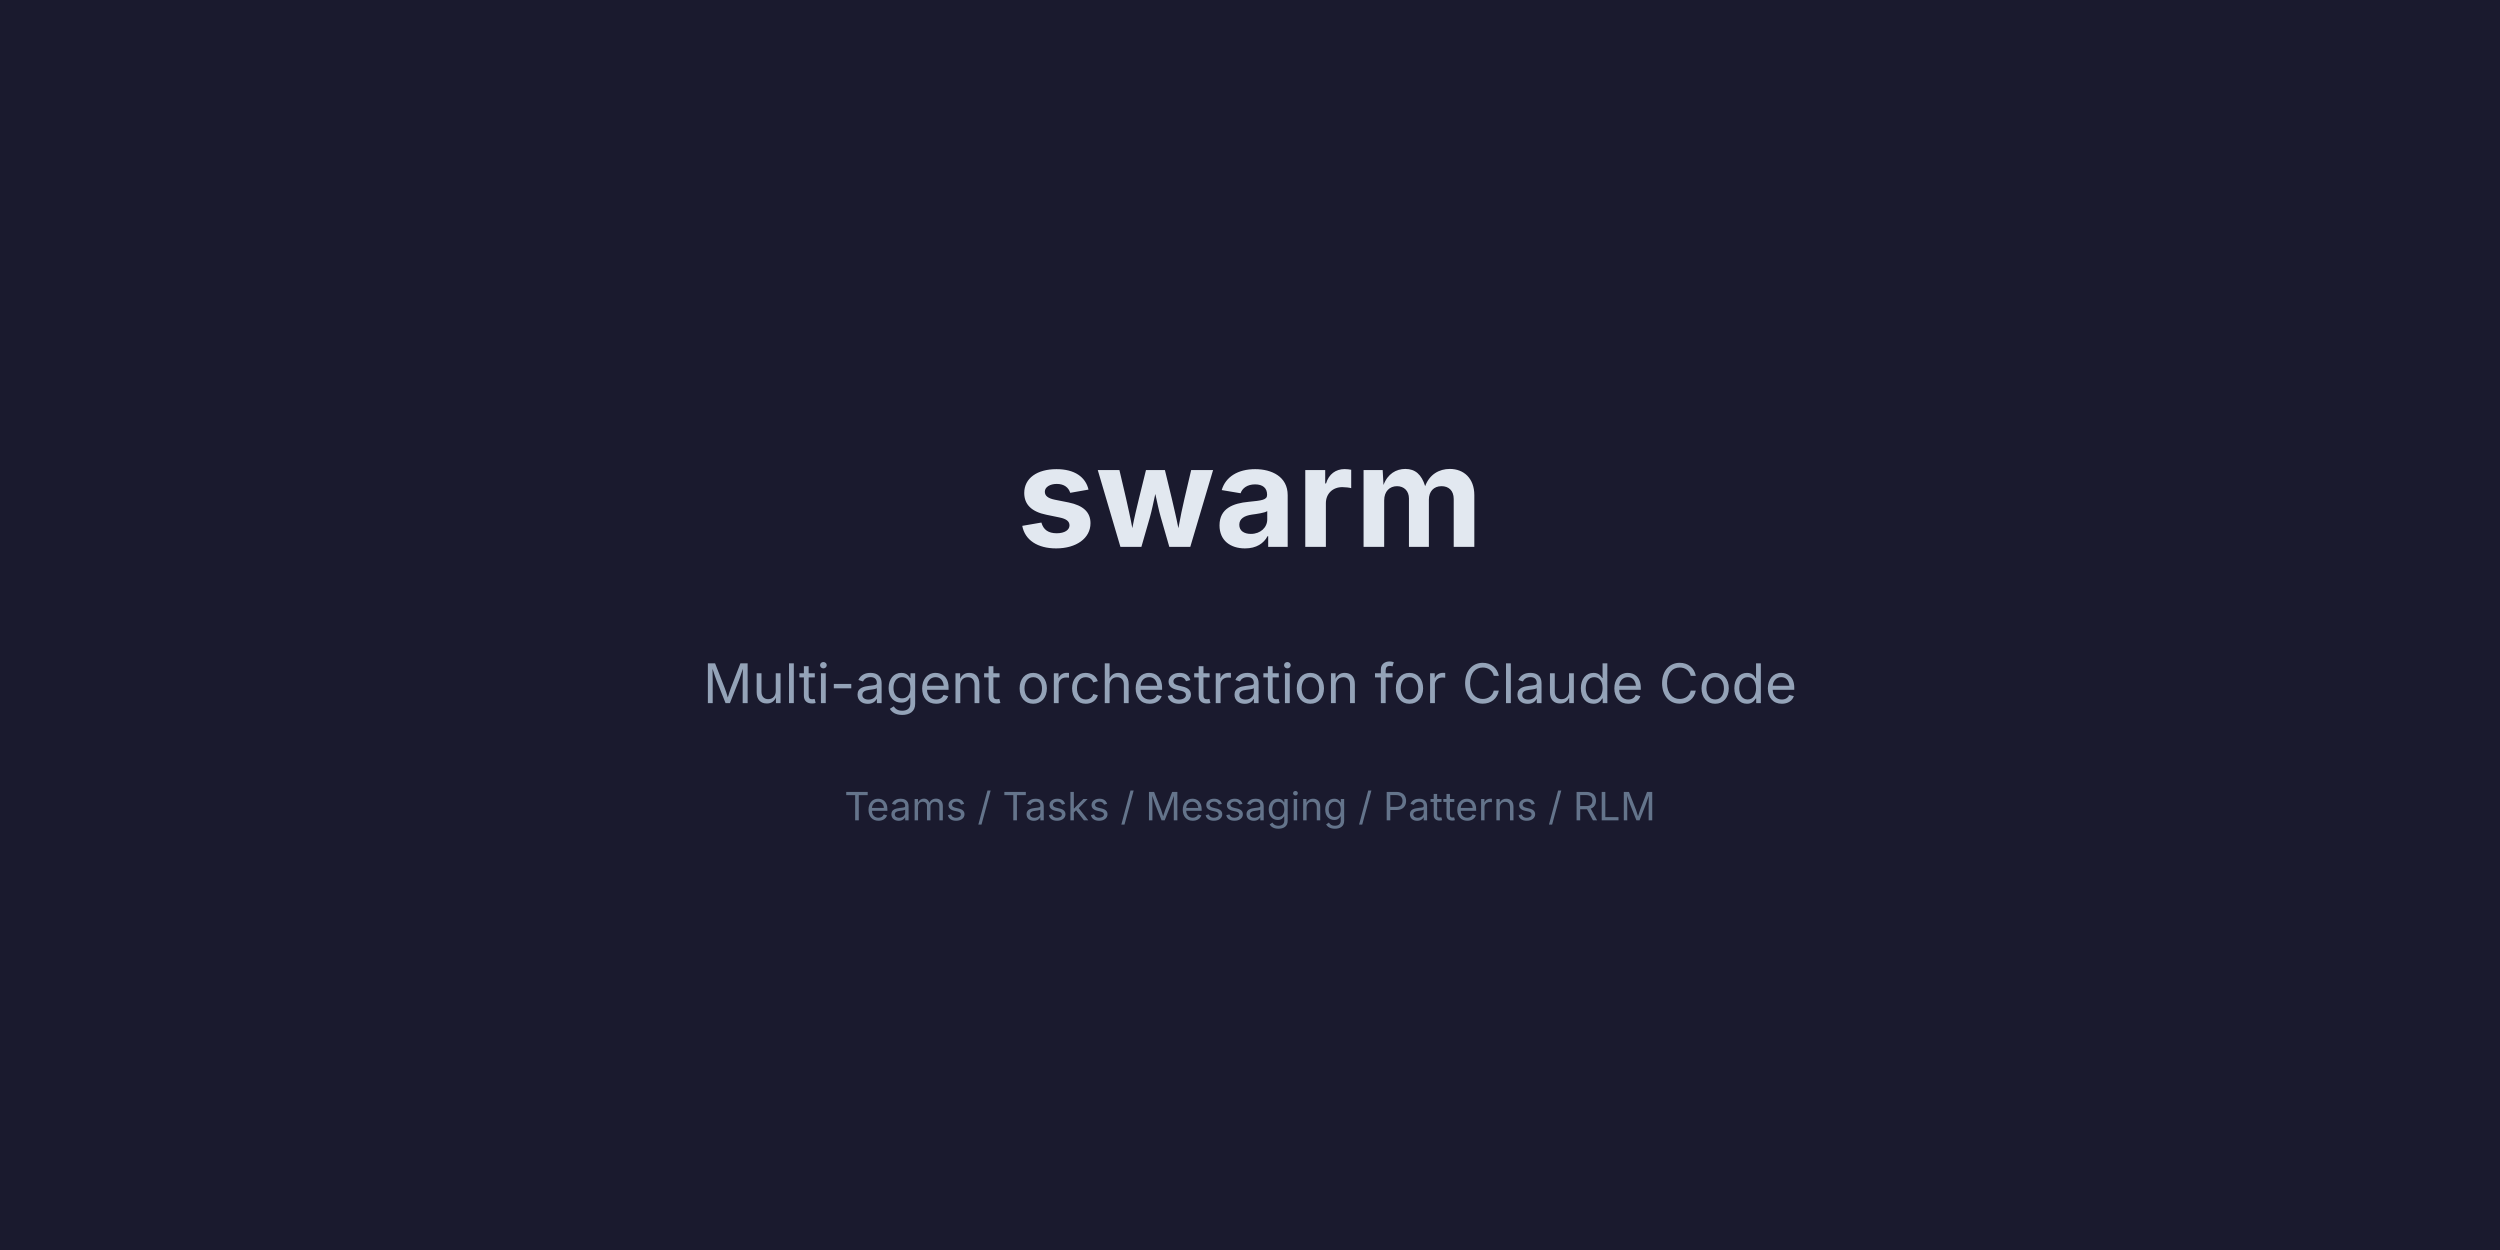
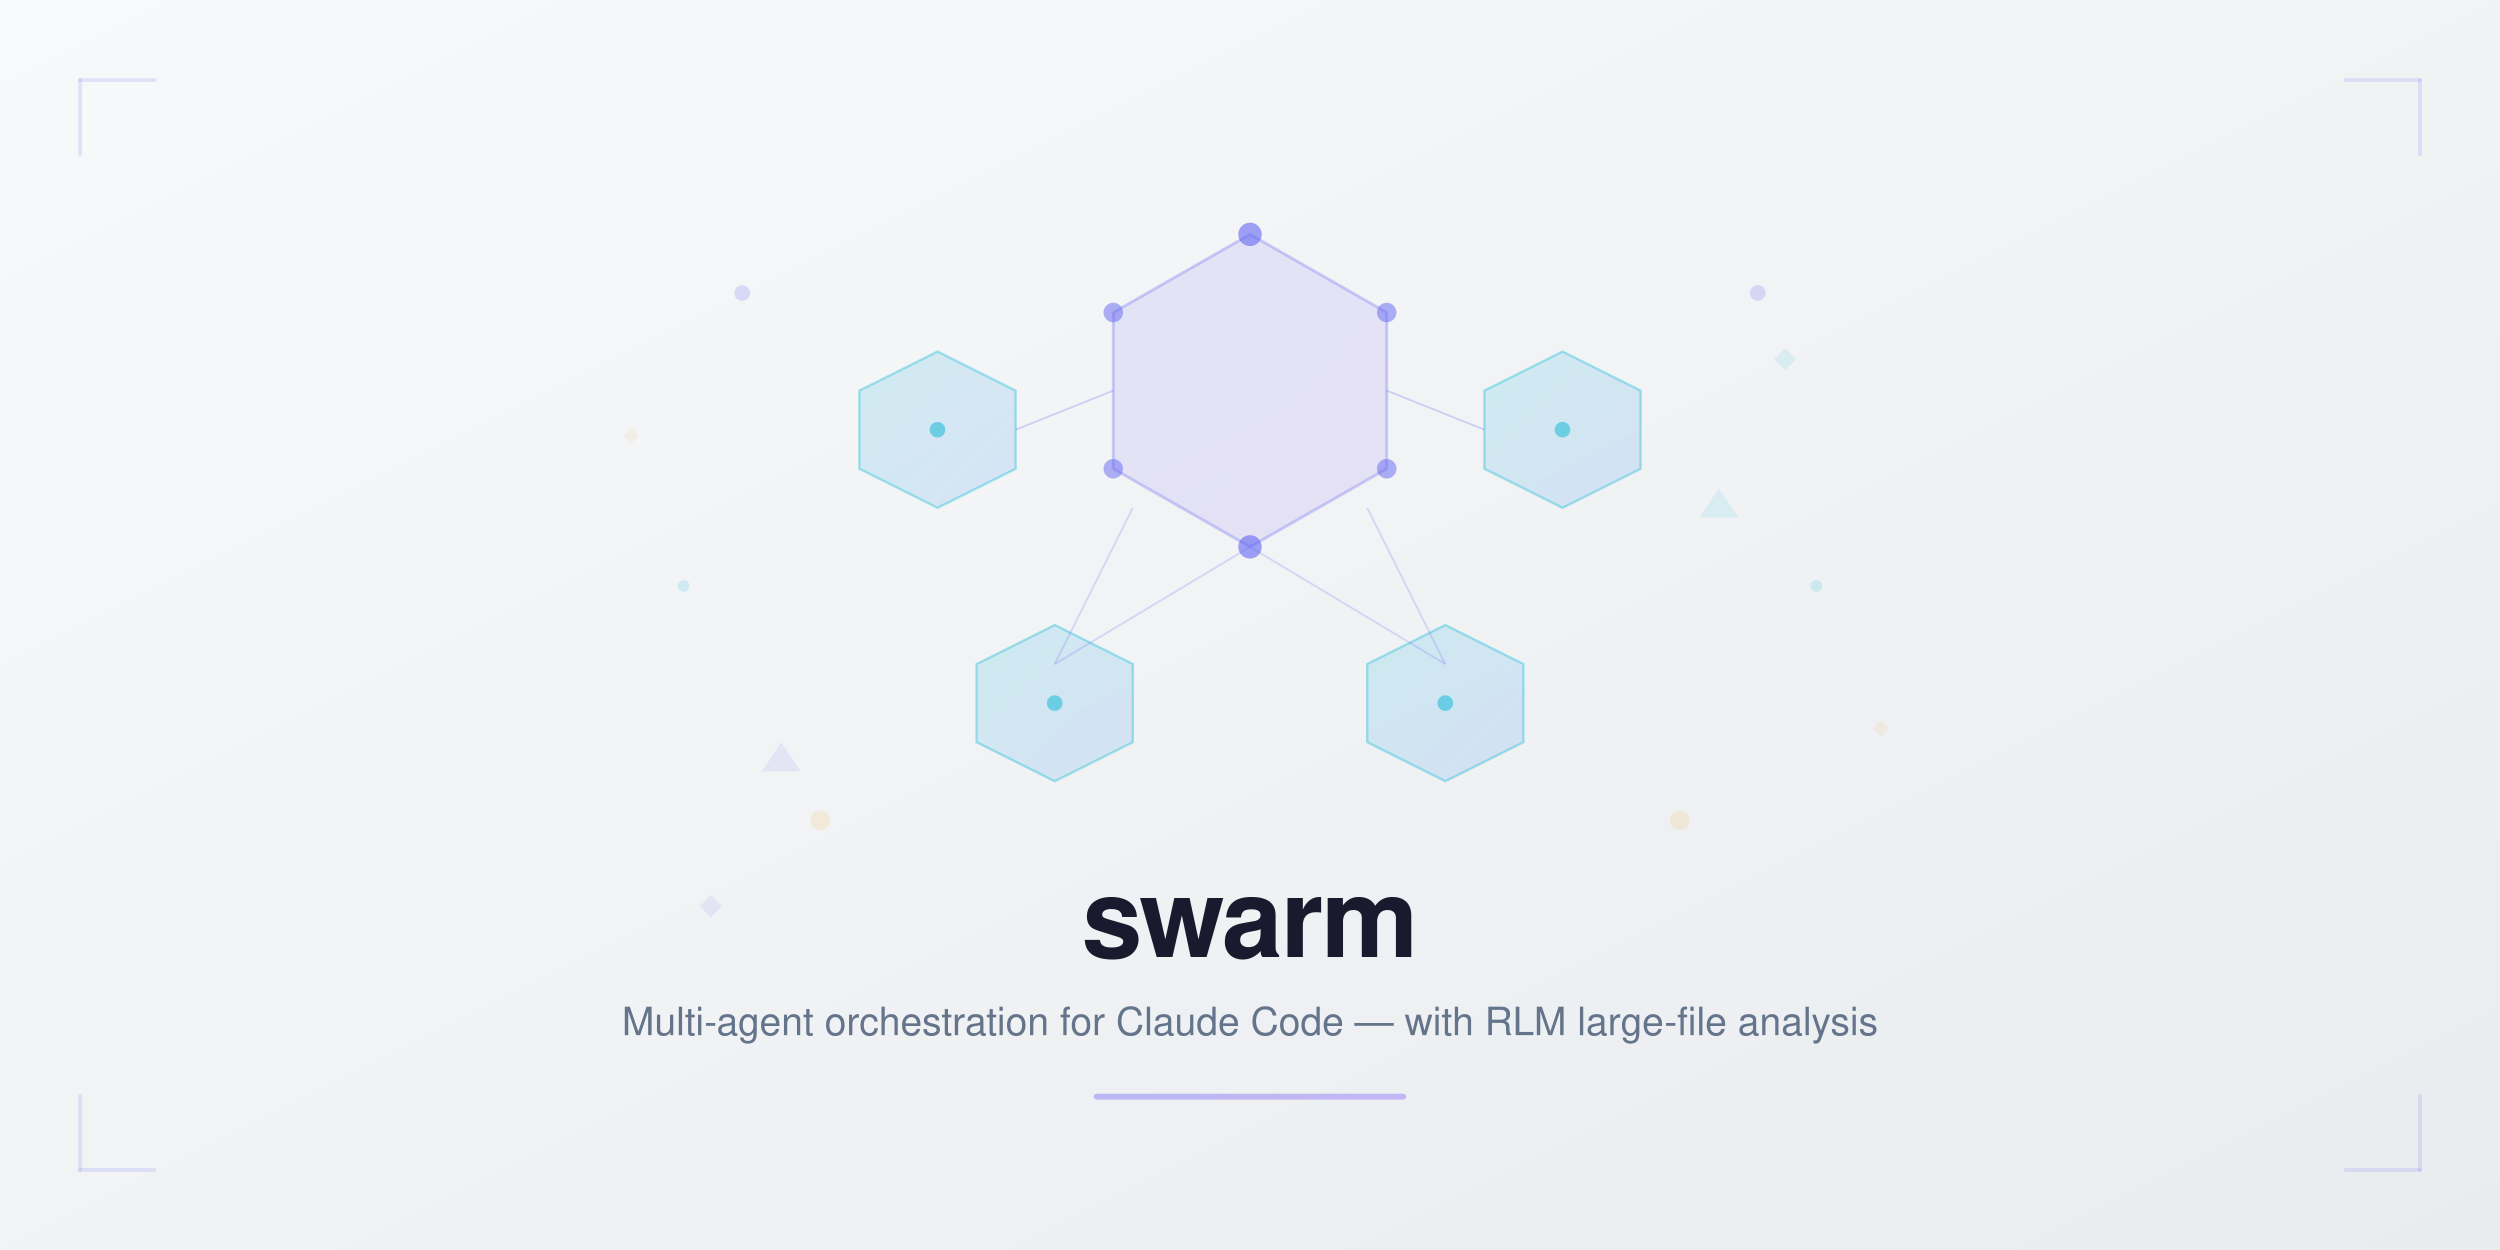
- <svg xmlns="http://www.w3.org/2000/svg" viewBox="0 0 1280 640" fill="none">
-   <rect width="1280" height="640" fill="#1a1a2e" />
-   <text x="640" y="280" text-anchor="middle" font-family="system-ui, -apple-system, sans-serif" font-size="72" font-weight="700" fill="#e2e8f0">swarm</text>
-   <text x="640" y="360" text-anchor="middle" font-family="system-ui, -apple-system, sans-serif" font-size="28" fill="#94a3b8">Multi-agent orchestration for Claude Code</text>
-   <text x="640" y="420" text-anchor="middle" font-family="system-ui, -apple-system, sans-serif" font-size="20" fill="#64748b">Teams / Tasks / Messaging / Patterns / RLM</text>
+ <svg xmlns="http://www.w3.org/2000/svg" viewBox="0 0 1280 640" width="1280" height="640">
+   <defs>
+     <linearGradient id="bg" x1="0%" y1="0%" x2="100%" y2="100%">
+       <stop offset="0%" style="stop-color:#f8f9fa" />
+       <stop offset="100%" style="stop-color:#e9ecef" />
+     </linearGradient>
+     <linearGradient id="accent1" x1="0%" y1="0%" x2="100%" y2="100%">
+       <stop offset="0%" style="stop-color:#6366f1" />
+       <stop offset="100%" style="stop-color:#8b5cf6" />
+     </linearGradient>
+     <linearGradient id="accent2" x1="0%" y1="0%" x2="100%" y2="100%">
+       <stop offset="0%" style="stop-color:#06b6d4" />
+       <stop offset="100%" style="stop-color:#3b82f6" />
+     </linearGradient>
+     <linearGradient id="accent3" x1="0%" y1="0%" x2="100%" y2="100%">
+       <stop offset="0%" style="stop-color:#f59e0b" />
+       <stop offset="100%" style="stop-color:#ef4444" />
+     </linearGradient>
+   </defs>
+   <rect width="1280" height="640" fill="url(#bg)" />
+   <polygon points="640,120 710,160 710,240 640,280 570,240 570,160" fill="url(#accent1)" opacity="0.12" />
+   <polygon points="640,120 710,160 710,240 640,280 570,240 570,160" fill="none" stroke="#6366f1" stroke-width="1.5" opacity="0.3" />
+   <polygon points="480,180 520,200 520,240 480,260 440,240 440,200" fill="url(#accent2)" opacity="0.15" />
+   <polygon points="480,180 520,200 520,240 480,260 440,240 440,200" fill="none" stroke="#06b6d4" stroke-width="1.2" opacity="0.35" />
+   <polygon points="800,180 840,200 840,240 800,260 760,240 760,200" fill="url(#accent2)" opacity="0.15" />
+   <polygon points="800,180 840,200 840,240 800,260 760,240 760,200" fill="none" stroke="#06b6d4" stroke-width="1.2" opacity="0.35" />
+   <polygon points="540,320 580,340 580,380 540,400 500,380 500,340" fill="url(#accent2)" opacity="0.15" />
+   <polygon points="540,320 580,340 580,380 540,400 500,380 500,340" fill="none" stroke="#06b6d4" stroke-width="1.2" opacity="0.35" />
+   <polygon points="740,320 780,340 780,380 740,400 700,380 700,340" fill="url(#accent2)" opacity="0.15" />
+   <polygon points="740,320 780,340 780,380 740,400 700,380 700,340" fill="none" stroke="#06b6d4" stroke-width="1.2" opacity="0.35" />
+   <line x1="520" y1="220" x2="570" y2="200" stroke="#6366f1" stroke-width="1" opacity="0.25" />
+   <line x1="710" y1="200" x2="760" y2="220" stroke="#6366f1" stroke-width="1" opacity="0.25" />
+   <line x1="580" y1="260" x2="540" y2="340" stroke="#6366f1" stroke-width="1" opacity="0.2" />
+   <line x1="700" y1="260" x2="740" y2="340" stroke="#6366f1" stroke-width="1" opacity="0.2" />
+   <line x1="640" y1="280" x2="540" y2="340" stroke="#6366f1" stroke-width="1" opacity="0.2" />
+   <line x1="640" y1="280" x2="740" y2="340" stroke="#6366f1" stroke-width="1" opacity="0.2" />
+   <circle cx="380" cy="150" r="4" fill="#6366f1" opacity="0.2" />
+   <circle cx="900" cy="150" r="4" fill="#6366f1" opacity="0.2" />
+   <circle cx="350" cy="300" r="3" fill="#06b6d4" opacity="0.15" />
+   <circle cx="930" cy="300" r="3" fill="#06b6d4" opacity="0.15" />
+   <circle cx="420" cy="420" r="5" fill="#f59e0b" opacity="0.12" />
+   <circle cx="860" cy="420" r="5" fill="#f59e0b" opacity="0.12" />
+   <rect x="360" y="460" width="8" height="8" fill="#6366f1" opacity="0.1" transform="rotate(45 364 464)" />
+   <rect x="910" y="180" width="8" height="8" fill="#06b6d4" opacity="0.1" transform="rotate(45 914 184)" />
+   <rect x="320" y="220" width="6" height="6" fill="#f59e0b" opacity="0.08" transform="rotate(45 323 223)" />
+   <rect x="960" y="370" width="6" height="6" fill="#f59e0b" opacity="0.08" transform="rotate(45 963 373)" />
+   <polygon points="400,380 410,395 390,395" fill="#6366f1" opacity="0.1" />
+   <polygon points="880,250 890,265 870,265" fill="#06b6d4" opacity="0.1" />
+   <circle cx="640" cy="120" r="6" fill="#6366f1" opacity="0.6" />
+   <circle cx="710" cy="160" r="5" fill="#6366f1" opacity="0.5" />
+   <circle cx="710" cy="240" r="5" fill="#6366f1" opacity="0.5" />
+   <circle cx="640" cy="280" r="6" fill="#6366f1" opacity="0.6" />
+   <circle cx="570" cy="240" r="5" fill="#6366f1" opacity="0.5" />
+   <circle cx="570" cy="160" r="5" fill="#6366f1" opacity="0.5" />
+   <circle cx="480" cy="220" r="4" fill="#06b6d4" opacity="0.5" />
+   <circle cx="800" cy="220" r="4" fill="#06b6d4" opacity="0.5" />
+   <circle cx="540" cy="360" r="4" fill="#06b6d4" opacity="0.5" />
+   <circle cx="740" cy="360" r="4" fill="#06b6d4" opacity="0.5" />
+   <text x="640" y="490" font-family="-apple-system, BlinkMacSystemFont, 'Segoe UI', Helvetica, Arial, sans-serif" font-size="56" font-weight="700" fill="#1a1a2e" text-anchor="middle" letter-spacing="-1">swarm</text>
+   <text x="640" y="530" font-family="-apple-system, BlinkMacSystemFont, 'Segoe UI', Helvetica, Arial, sans-serif" font-size="20" font-weight="400" fill="#64748b" text-anchor="middle">Multi-agent orchestration for Claude Code — with RLM large-file analysis</text>
+   <rect x="560" y="560" width="160" height="3" rx="1.5" fill="url(#accent1)" opacity="0.4" />
+   <rect x="40" y="40" width="40" height="2" rx="1" fill="#6366f1" opacity="0.15" />
+   <rect x="40" y="40" width="2" height="40" rx="1" fill="#6366f1" opacity="0.15" />
+   <rect x="1200" y="40" width="40" height="2" rx="1" fill="#6366f1" opacity="0.15" />
+   <rect x="1238" y="40" width="2" height="40" rx="1" fill="#6366f1" opacity="0.15" />
+   <rect x="40" y="598" width="40" height="2" rx="1" fill="#6366f1" opacity="0.15" />
+   <rect x="40" y="560" width="2" height="40" rx="1" fill="#6366f1" opacity="0.15" />
+   <rect x="1200" y="598" width="40" height="2" rx="1" fill="#6366f1" opacity="0.15" />
+   <rect x="1238" y="560" width="2" height="40" rx="1" fill="#6366f1" opacity="0.15" />
</svg>
